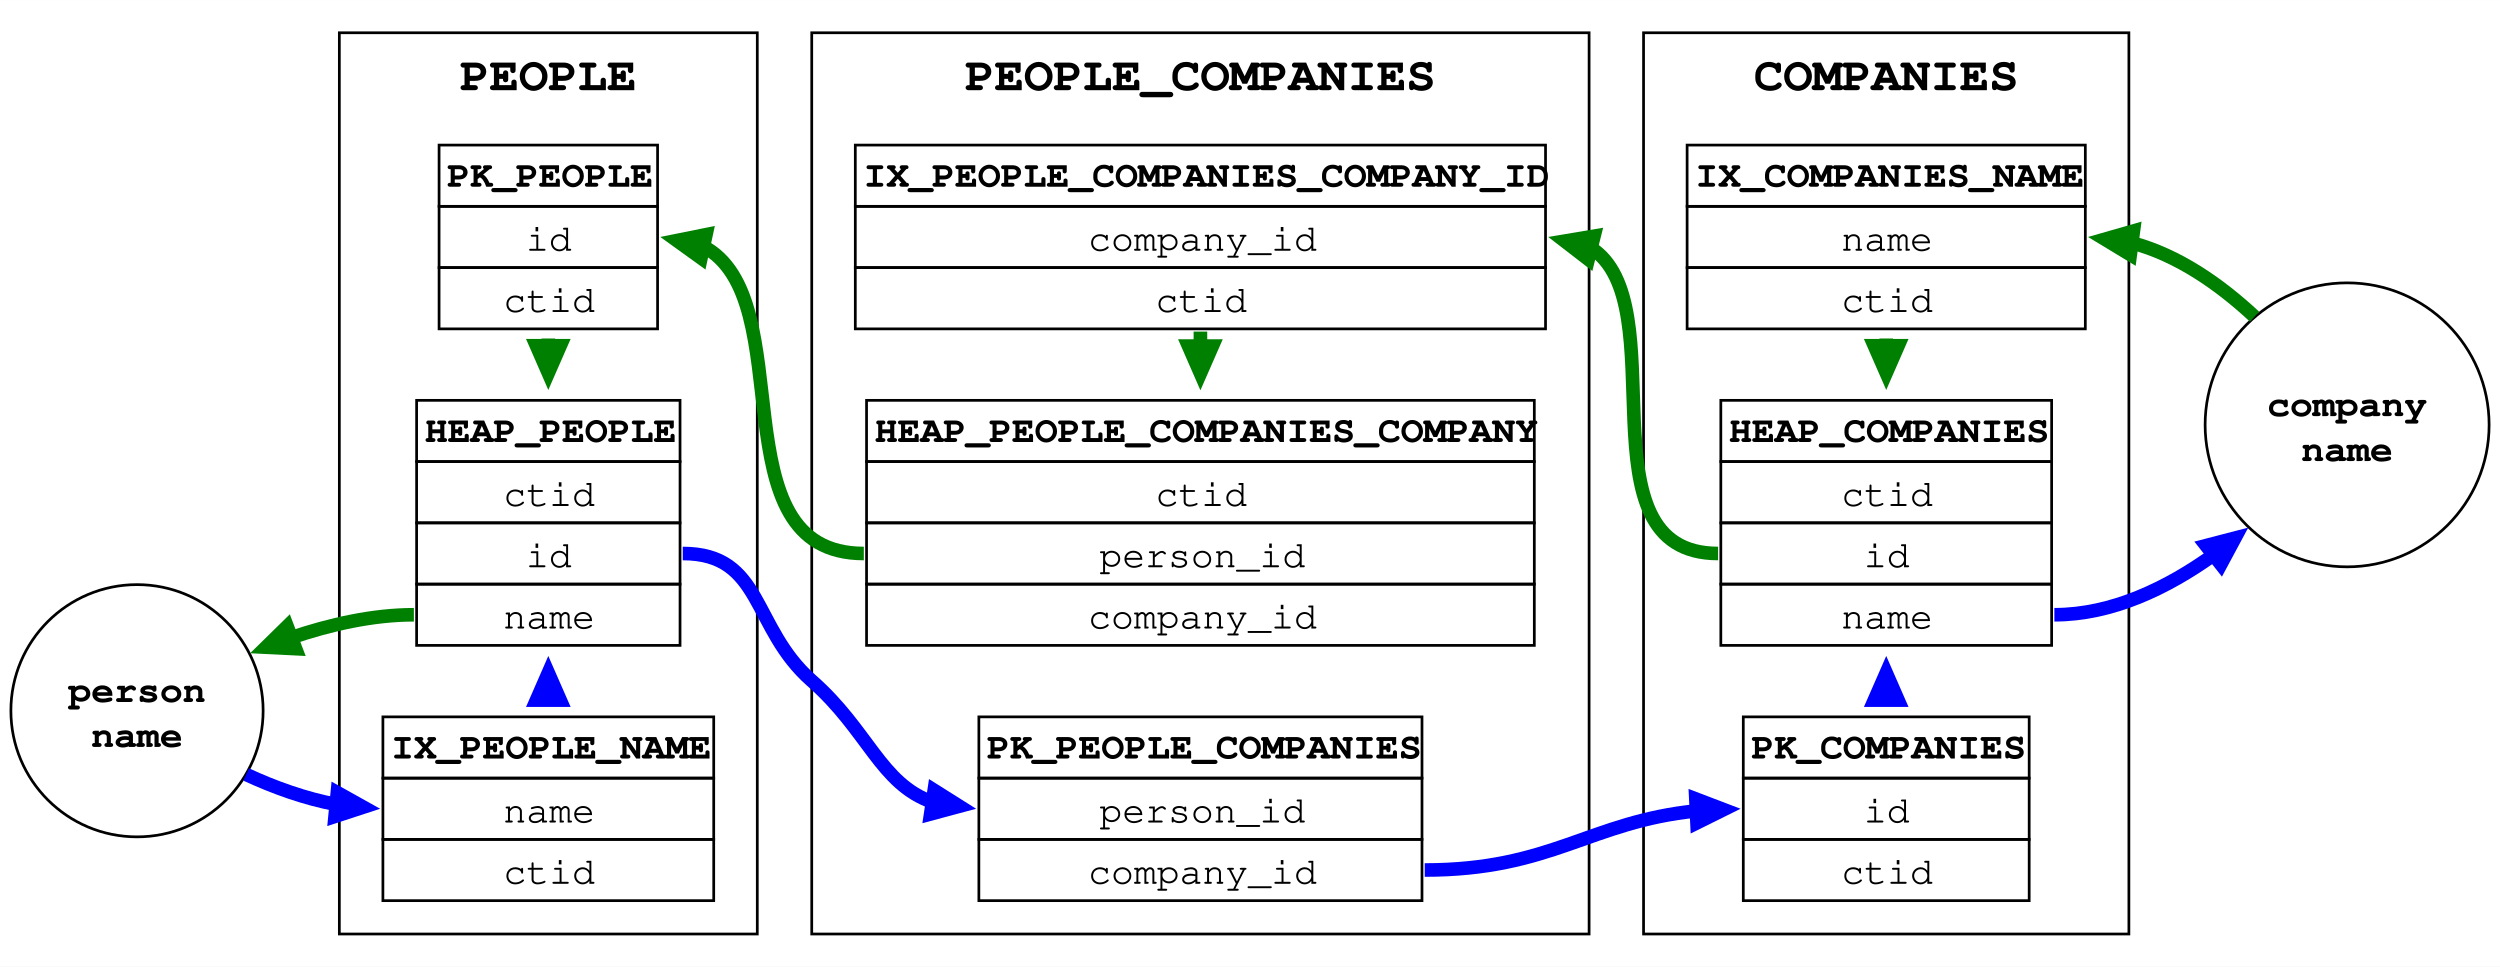
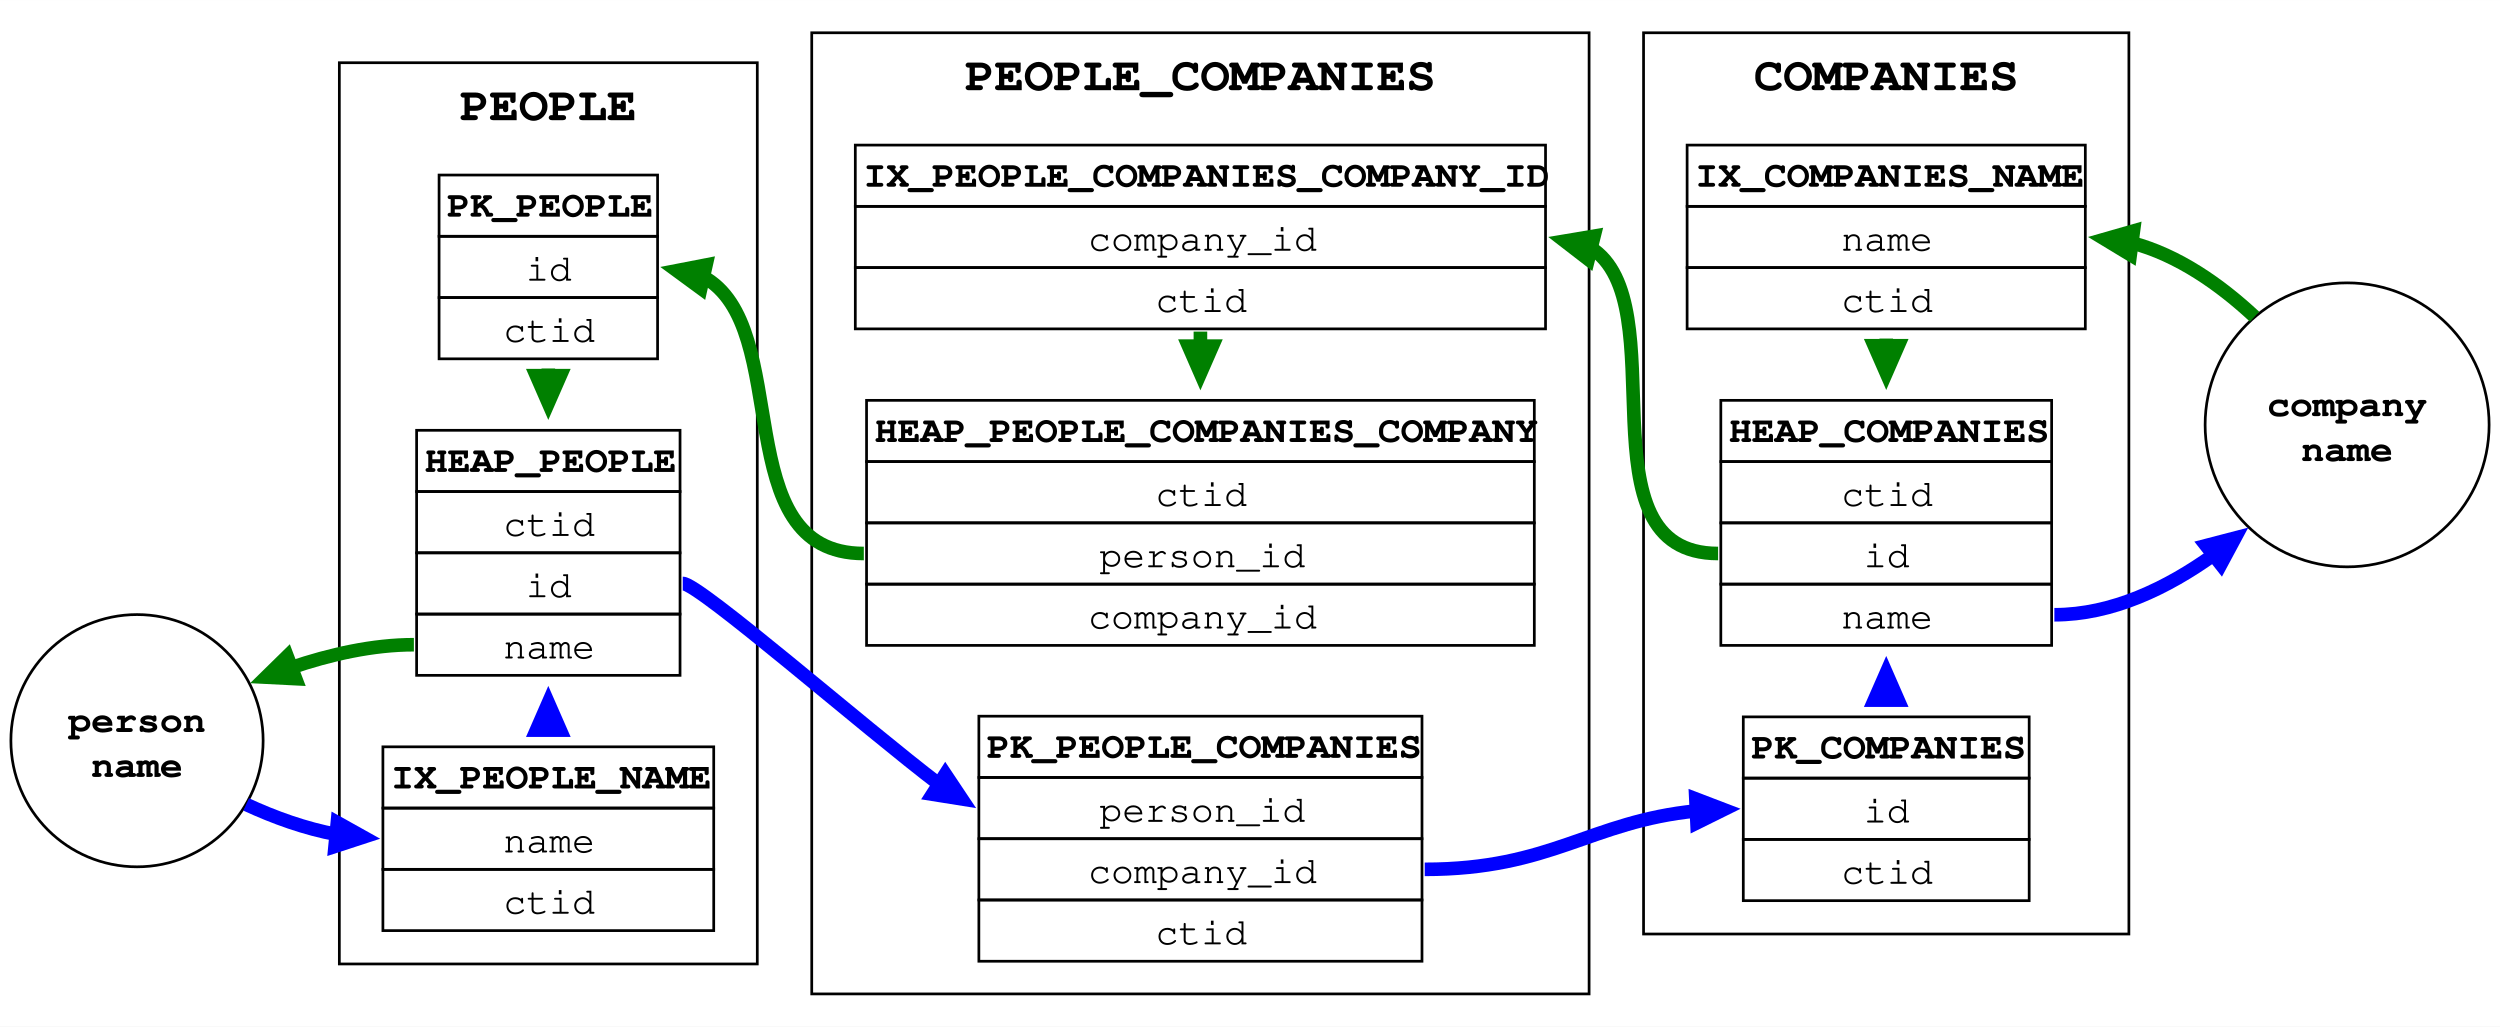
- <svg xmlns="http://www.w3.org/2000/svg" width="918pt" height="355pt" viewBox="0.00 0.00 918.18 355.00">
-   <g id="graph0" class="graph" transform="scale(1 1) rotate(0) translate(4 351)">
-     <polygon fill="white" stroke="none" points="-4,4 -4,-351 914.18,-351 914.18,4 -4,4" />
+ <svg xmlns="http://www.w3.org/2000/svg" width="918pt" height="377pt" viewBox="0.00 0.00 918.18 377.00">
+   <g id="graph0" class="graph" transform="scale(1 1) rotate(0) translate(4 373)">
+     <polygon fill="white" stroke="none" points="-4,4 -4,-373 914.18,-373 914.18,4 -4,4" />
    <g id="clust2" class="cluster">
-       <polygon fill="none" stroke="black" points="294.13,-8 294.13,-339 579.63,-339 579.63,-8 294.13,-8" />
-       <text text-anchor="middle" x="436.88" y="-317.9" font-family="Courier,monospace" font-weight="bold" font-size="18.00">PEOPLE_COMPANIES</text>
+       <polygon fill="none" stroke="black" points="294.13,-8 294.13,-361 579.63,-361 579.63,-8 294.13,-8" />
+       <text text-anchor="middle" x="436.88" y="-339.9" font-family="Courier,monospace" font-weight="bold" font-size="18.00">PEOPLE_COMPANIES</text>
    </g>
    <g id="clust5" class="cluster">
-       <polygon fill="none" stroke="black" points="599.63,-8 599.63,-339 777.88,-339 777.88,-8 599.63,-8" />
-       <text text-anchor="middle" x="688.76" y="-317.9" font-family="Courier,monospace" font-weight="bold" font-size="18.00">COMPANIES</text>
+       <polygon fill="none" stroke="black" points="599.63,-30 599.63,-361 777.88,-361 777.88,-30 599.63,-30" />
+       <text text-anchor="middle" x="688.76" y="-339.9" font-family="Courier,monospace" font-weight="bold" font-size="18.00">COMPANIES</text>
    </g>
    <g id="clust9" class="cluster">
-       <polygon fill="none" stroke="black" points="120.63,-8 120.63,-339 274.13,-339 274.13,-8 120.63,-8" />
-       <text text-anchor="middle" x="197.38" y="-317.9" font-family="Courier,monospace" font-weight="bold" font-size="18.00">PEOPLE</text>
+       <polygon fill="none" stroke="black" points="120.63,-19 120.63,-350 274.13,-350 274.13,-19 120.63,-19" />
+       <text text-anchor="middle" x="197.38" y="-328.9" font-family="Courier,monospace" font-weight="bold" font-size="18.00">PEOPLE</text>
    </g>
    <g id="node1" class="node">
-       <ellipse fill="none" stroke="black" cx="46.32" cy="-90" rx="46.32" ry="46.32" />
-       <text text-anchor="middle" x="46.32" y="-93.2" font-family="Courier,monospace" font-weight="bold" font-size="14.00">person</text>
-       <text text-anchor="middle" x="46.32" y="-76.7" font-family="Courier,monospace" font-weight="bold" font-size="14.00">name</text>
+       <ellipse fill="none" stroke="black" cx="46.32" cy="-101" rx="46.32" ry="46.32" />
+       <text text-anchor="middle" x="46.32" y="-104.2" font-family="Courier,monospace" font-weight="bold" font-size="14.00">person</text>
+       <text text-anchor="middle" x="46.32" y="-87.7" font-family="Courier,monospace" font-weight="bold" font-size="14.00">name</text>
    </g>
    <g id="node10" class="node">
-       <polygon fill="none" stroke="black" points="136.63,-65.25 136.63,-87.75 258.13,-87.75 258.13,-65.25 136.63,-65.25" />
-       <text text-anchor="start" x="139.63" y="-72.45" font-family="Courier,monospace" font-weight="bold" font-size="14.00">IX_PEOPLE_NAME</text>
-       <polygon fill="none" stroke="black" points="136.63,-42.75 136.63,-65.25 258.13,-65.25 258.13,-42.75 136.63,-42.75" />
-       <text text-anchor="start" x="180.88" y="-48.95" font-family="Courier,monospace" font-size="14.00">name</text>
-       <polygon fill="none" stroke="black" points="136.63,-20.25 136.63,-42.75 258.13,-42.75 258.13,-20.25 136.63,-20.25" />
-       <text text-anchor="start" x="180.88" y="-26.45" font-family="Courier,monospace" font-size="14.00">ctid</text>
+       <polygon fill="none" stroke="black" points="136.63,-76.25 136.63,-98.75 258.13,-98.75 258.13,-76.25 136.63,-76.25" />
+       <text text-anchor="start" x="139.63" y="-83.45" font-family="Courier,monospace" font-weight="bold" font-size="14.00">IX_PEOPLE_NAME</text>
+       <polygon fill="none" stroke="black" points="136.63,-53.75 136.63,-76.25 258.13,-76.25 258.13,-53.75 136.63,-53.75" />
+       <text text-anchor="start" x="180.88" y="-59.95" font-family="Courier,monospace" font-size="14.00">name</text>
+       <polygon fill="none" stroke="black" points="136.63,-31.25 136.63,-53.75 258.13,-53.75 258.13,-31.25 136.63,-31.25" />
+       <text text-anchor="start" x="180.88" y="-37.45" font-family="Courier,monospace" font-size="14.00">ctid</text>
    </g>
    <g id="edge9" class="edge">
-       <path fill="none" stroke="blue" stroke-width="5" d="M86.41,-66.59C96.64,-61.86 108.09,-57.69 119.73,-55.54" />
-       <polygon fill="blue" stroke="blue" stroke-width="5" points="119.89,-59.92 129.42,-54.6 119.05,-51.21 119.89,-59.92" />
+       <path fill="none" stroke="blue" stroke-width="5" d="M86.41,-77.59C96.64,-72.86 108.09,-68.69 119.73,-66.54" />
+       <polygon fill="blue" stroke="blue" stroke-width="5" points="119.89,-70.92 129.42,-65.6 119.05,-62.21 119.89,-70.92" />
    </g>
    <g id="node11" class="node">
-       <polygon fill="none" stroke="black" points="149.01,-181.5 149.01,-204 245.76,-204 245.76,-181.5 149.01,-181.5" />
-       <text text-anchor="start" x="152.01" y="-188.7" font-family="Courier,monospace" font-weight="bold" font-size="14.00">HEAP_PEOPLE</text>
-       <polygon fill="none" stroke="black" points="149.01,-159 149.01,-181.5 245.76,-181.5 245.76,-159 149.01,-159" />
-       <text text-anchor="start" x="180.88" y="-165.2" font-family="Courier,monospace" font-size="14.00">ctid</text>
-       <polygon fill="none" stroke="black" points="149.01,-136.5 149.01,-159 245.76,-159 245.76,-136.5 149.01,-136.5" />
-       <text text-anchor="start" x="189.13" y="-142.7" font-family="Courier,monospace" font-size="14.00">id</text>
-       <polygon fill="none" stroke="black" points="149.01,-114 149.01,-136.5 245.76,-136.5 245.76,-114 149.01,-114" />
-       <text text-anchor="start" x="180.88" y="-120.2" font-family="Courier,monospace" font-size="14.00">name</text>
+       <polygon fill="none" stroke="black" points="149.01,-192.5 149.01,-215 245.76,-215 245.76,-192.5 149.01,-192.5" />
+       <text text-anchor="start" x="152.01" y="-199.7" font-family="Courier,monospace" font-weight="bold" font-size="14.00">HEAP_PEOPLE</text>
+       <polygon fill="none" stroke="black" points="149.01,-170 149.01,-192.5 245.76,-192.5 245.76,-170 149.01,-170" />
+       <text text-anchor="start" x="180.88" y="-176.2" font-family="Courier,monospace" font-size="14.00">ctid</text>
+       <polygon fill="none" stroke="black" points="149.01,-147.5 149.01,-170 245.76,-170 245.76,-147.5 149.01,-147.5" />
+       <text text-anchor="start" x="189.13" y="-153.7" font-family="Courier,monospace" font-size="14.00">id</text>
+       <polygon fill="none" stroke="black" points="149.01,-125 149.01,-147.5 245.76,-147.5 245.76,-125 149.01,-125" />
+       <text text-anchor="start" x="180.88" y="-131.2" font-family="Courier,monospace" font-size="14.00">name</text>
    </g>
    <g id="edge19" class="edge">
-       <path fill="none" stroke="green" stroke-width="5" d="M102.84,-116.8C117.22,-121.68 132.91,-125.25 148.01,-125.25" />
-       <polygon fill="green" stroke="green" stroke-width="5" points="104.58,-112.78 93.68,-113.33 101.47,-120.97 104.58,-112.78" />
+       <path fill="none" stroke="green" stroke-width="5" d="M102.84,-127.8C117.22,-132.68 132.91,-136.25 148.01,-136.25" />
+       <polygon fill="green" stroke="green" stroke-width="5" points="104.58,-123.78 93.68,-124.33 101.47,-131.97 104.58,-123.78" />
    </g>
    <g id="node2" class="node">
-       <ellipse fill="none" stroke="black" cx="858.03" cy="-195" rx="52.15" ry="52.15" />
-       <text text-anchor="middle" x="858.03" y="-198.2" font-family="Courier,monospace" font-weight="bold" font-size="14.00">company</text>
-       <text text-anchor="middle" x="858.03" y="-181.7" font-family="Courier,monospace" font-weight="bold" font-size="14.00">name</text>
+       <ellipse fill="none" stroke="black" cx="858.03" cy="-217" rx="52.15" ry="52.15" />
+       <text text-anchor="middle" x="858.03" y="-220.2" font-family="Courier,monospace" font-weight="bold" font-size="14.00">company</text>
+       <text text-anchor="middle" x="858.03" y="-203.7" font-family="Courier,monospace" font-weight="bold" font-size="14.00">name</text>
    </g>
    <g id="node3" class="node">
-       <polygon fill="none" stroke="black" points="355.51,-65.25 355.51,-87.75 518.26,-87.75 518.26,-65.25 355.51,-65.25" />
-       <text text-anchor="start" x="358.51" y="-72.45" font-family="Courier,monospace" font-weight="bold" font-size="14.00">PK_PEOPLE_COMPANIES</text>
-       <polygon fill="none" stroke="black" points="355.51,-42.75 355.51,-65.25 518.26,-65.25 518.26,-42.75 355.51,-42.75" />
-       <text text-anchor="start" x="399.76" y="-48.95" font-family="Courier,monospace" font-size="14.00">person_id</text>
-       <polygon fill="none" stroke="black" points="355.51,-20.25 355.51,-42.75 518.26,-42.75 518.26,-20.25 355.51,-20.25" />
-       <text text-anchor="start" x="395.63" y="-26.45" font-family="Courier,monospace" font-size="14.00">company_id</text>
+       <polygon fill="none" stroke="black" points="355.51,-87.5 355.51,-110 518.26,-110 518.26,-87.5 355.51,-87.5" />
+       <text text-anchor="start" x="358.51" y="-94.7" font-family="Courier,monospace" font-weight="bold" font-size="14.00">PK_PEOPLE_COMPANIES</text>
+       <polygon fill="none" stroke="black" points="355.51,-65 355.51,-87.5 518.26,-87.5 518.26,-65 355.51,-65" />
+       <text text-anchor="start" x="399.76" y="-71.2" font-family="Courier,monospace" font-size="14.00">person_id</text>
+       <polygon fill="none" stroke="black" points="355.51,-42.5 355.51,-65 518.26,-65 518.26,-42.5 355.51,-42.5" />
+       <text text-anchor="start" x="395.63" y="-48.7" font-family="Courier,monospace" font-size="14.00">company_id</text>
+       <polygon fill="none" stroke="black" points="355.51,-20 355.51,-42.5 518.26,-42.5 518.26,-20 355.51,-20" />
+       <text text-anchor="start" x="420.38" y="-26.2" font-family="Courier,monospace" font-size="14.00">ctid</text>
    </g>
    <g id="node4" class="node">
-       <polygon fill="none" stroke="black" points="310.13,-275.25 310.13,-297.75 563.63,-297.75 563.63,-275.25 310.13,-275.25" />
-       <text text-anchor="start" x="313.13" y="-282.45" font-family="Courier,monospace" font-weight="bold" font-size="14.00">IX_PEOPLE_COMPANIES_COMPANY_ID</text>
-       <polygon fill="none" stroke="black" points="310.13,-252.75 310.13,-275.25 563.63,-275.25 563.63,-252.75 310.13,-252.75" />
-       <text text-anchor="start" x="395.63" y="-258.95" font-family="Courier,monospace" font-size="14.00">company_id</text>
-       <polygon fill="none" stroke="black" points="310.13,-230.25 310.13,-252.75 563.63,-252.75 563.63,-230.25 310.13,-230.25" />
-       <text text-anchor="start" x="420.38" y="-236.45" font-family="Courier,monospace" font-size="14.00">ctid</text>
+       <polygon fill="none" stroke="black" points="310.13,-297.25 310.13,-319.75 563.63,-319.75 563.63,-297.25 310.13,-297.25" />
+       <text text-anchor="start" x="313.13" y="-304.45" font-family="Courier,monospace" font-weight="bold" font-size="14.00">IX_PEOPLE_COMPANIES_COMPANY_ID</text>
+       <polygon fill="none" stroke="black" points="310.13,-274.75 310.13,-297.25 563.63,-297.25 563.63,-274.75 310.13,-274.75" />
+       <text text-anchor="start" x="395.63" y="-280.95" font-family="Courier,monospace" font-size="14.00">company_id</text>
+       <polygon fill="none" stroke="black" points="310.13,-252.25 310.13,-274.75 563.63,-274.75 563.63,-252.25 310.13,-252.25" />
+       <text text-anchor="start" x="420.38" y="-258.45" font-family="Courier,monospace" font-size="14.00">ctid</text>
    </g>
    <g id="node6" class="node">
-       <polygon fill="none" stroke="black" points="636.26,-65.25 636.26,-87.75 741.26,-87.75 741.26,-65.25 636.26,-65.25" />
-       <text text-anchor="start" x="639.26" y="-72.45" font-family="Courier,monospace" font-weight="bold" font-size="14.00">PK_COMPANIES</text>
-       <polygon fill="none" stroke="black" points="636.26,-42.75 636.26,-65.25 741.26,-65.25 741.26,-42.75 636.26,-42.75" />
-       <text text-anchor="start" x="680.51" y="-48.95" font-family="Courier,monospace" font-size="14.00">id</text>
-       <polygon fill="none" stroke="black" points="636.26,-20.25 636.26,-42.75 741.26,-42.75 741.26,-20.25 636.26,-20.25" />
-       <text text-anchor="start" x="672.26" y="-26.45" font-family="Courier,monospace" font-size="14.00">ctid</text>
+       <polygon fill="none" stroke="black" points="636.26,-87.25 636.26,-109.75 741.26,-109.75 741.26,-87.25 636.26,-87.25" />
+       <text text-anchor="start" x="639.26" y="-94.45" font-family="Courier,monospace" font-weight="bold" font-size="14.00">PK_COMPANIES</text>
+       <polygon fill="none" stroke="black" points="636.26,-64.75 636.26,-87.25 741.26,-87.25 741.26,-64.75 636.26,-64.75" />
+       <text text-anchor="start" x="680.51" y="-70.95" font-family="Courier,monospace" font-size="14.00">id</text>
+       <polygon fill="none" stroke="black" points="636.26,-42.25 636.26,-64.75 741.26,-64.75 741.26,-42.25 636.26,-42.25" />
+       <text text-anchor="start" x="672.26" y="-48.45" font-family="Courier,monospace" font-size="14.00">ctid</text>
    </g>
    <g id="edge12" class="edge">
-       <path fill="none" stroke="blue" stroke-width="5" d="M519.26,-31.5C565.93,-31.5 579.78,-49.27 619.15,-53.23" />
-       <polygon fill="blue" stroke="blue" stroke-width="5" points="618.83,-57.59 629.03,-53.7 619.25,-48.85 618.83,-57.59" />
+       <path fill="none" stroke="blue" stroke-width="5" d="M519.26,-53.75C565.91,-53.75 579.8,-71.32 619.15,-75.23" />
+       <polygon fill="blue" stroke="blue" stroke-width="5" points="618.83,-79.6 629.03,-75.7 619.24,-70.86 618.83,-79.6" />
    </g>
    <g id="node7" class="node">
-       <polygon fill="none" stroke="black" points="615.63,-275.25 615.63,-297.75 761.88,-297.75 761.88,-275.25 615.63,-275.25" />
-       <text text-anchor="start" x="618.63" y="-282.45" font-family="Courier,monospace" font-weight="bold" font-size="14.00">IX_COMPANIES_NAME</text>
-       <polygon fill="none" stroke="black" points="615.63,-252.75 615.63,-275.25 761.88,-275.25 761.88,-252.75 615.63,-252.75" />
-       <text text-anchor="start" x="672.26" y="-258.95" font-family="Courier,monospace" font-size="14.00">name</text>
-       <polygon fill="none" stroke="black" points="615.63,-230.25 615.63,-252.75 761.88,-252.75 761.88,-230.25 615.63,-230.25" />
-       <text text-anchor="start" x="672.26" y="-236.45" font-family="Courier,monospace" font-size="14.00">ctid</text>
+       <polygon fill="none" stroke="black" points="615.63,-297.25 615.63,-319.75 761.88,-319.75 761.88,-297.25 615.63,-297.25" />
+       <text text-anchor="start" x="618.63" y="-304.45" font-family="Courier,monospace" font-weight="bold" font-size="14.00">IX_COMPANIES_NAME</text>
+       <polygon fill="none" stroke="black" points="615.63,-274.75 615.63,-297.25 761.88,-297.25 761.88,-274.75 615.63,-274.75" />
+       <text text-anchor="start" x="672.26" y="-280.95" font-family="Courier,monospace" font-size="14.00">name</text>
+       <polygon fill="none" stroke="black" points="615.63,-252.25 615.63,-274.75 761.88,-274.75 761.88,-252.25 615.63,-252.25" />
+       <text text-anchor="start" x="672.26" y="-258.45" font-family="Courier,monospace" font-size="14.00">ctid</text>
    </g>
    <g id="node8" class="node">
-       <polygon fill="none" stroke="black" points="628.01,-181.5 628.01,-204 749.51,-204 749.51,-181.5 628.01,-181.5" />
-       <text text-anchor="start" x="631.01" y="-188.7" font-family="Courier,monospace" font-weight="bold" font-size="14.00">HEAP_COMPANIES</text>
-       <polygon fill="none" stroke="black" points="628.01,-159 628.01,-181.5 749.51,-181.5 749.51,-159 628.01,-159" />
-       <text text-anchor="start" x="672.26" y="-165.2" font-family="Courier,monospace" font-size="14.00">ctid</text>
-       <polygon fill="none" stroke="black" points="628.01,-136.5 628.01,-159 749.51,-159 749.51,-136.5 628.01,-136.5" />
-       <text text-anchor="start" x="680.51" y="-142.7" font-family="Courier,monospace" font-size="14.00">id</text>
-       <polygon fill="none" stroke="black" points="628.01,-114 628.01,-136.5 749.51,-136.5 749.51,-114 628.01,-114" />
-       <text text-anchor="start" x="672.26" y="-120.2" font-family="Courier,monospace" font-size="14.00">name</text>
+       <polygon fill="none" stroke="black" points="628.01,-203.5 628.01,-226 749.51,-226 749.51,-203.5 628.01,-203.5" />
+       <text text-anchor="start" x="631.01" y="-210.7" font-family="Courier,monospace" font-weight="bold" font-size="14.00">HEAP_COMPANIES</text>
+       <polygon fill="none" stroke="black" points="628.01,-181 628.01,-203.5 749.51,-203.5 749.51,-181 628.01,-181" />
+       <text text-anchor="start" x="672.26" y="-187.2" font-family="Courier,monospace" font-size="14.00">ctid</text>
+       <polygon fill="none" stroke="black" points="628.01,-158.5 628.01,-181 749.51,-181 749.51,-158.5 628.01,-158.5" />
+       <text text-anchor="start" x="680.51" y="-164.7" font-family="Courier,monospace" font-size="14.00">id</text>
+       <polygon fill="none" stroke="black" points="628.01,-136 628.01,-158.5 749.51,-158.5 749.51,-136 628.01,-136" />
+       <text text-anchor="start" x="672.26" y="-142.2" font-family="Courier,monospace" font-size="14.00">name</text>
    </g>
    <g id="edge16" class="edge">
-       <path fill="none" stroke="green" stroke-width="5" d="M580.09,-260.13C612.62,-239.96 574.78,-147.75 627.01,-147.75" />
-       <polygon fill="green" stroke="green" stroke-width="5" points="579.32,-255.82 570.68,-262.49 581.44,-264.3 579.32,-255.82" />
+       <path fill="none" stroke="green" stroke-width="5" d="M580.09,-282.13C612.62,-261.96 574.78,-169.75 627.01,-169.75" />
+       <polygon fill="green" stroke="green" stroke-width="5" points="579.32,-277.82 570.68,-284.49 581.44,-286.3 579.32,-277.82" />
    </g>
    <g id="node5" class="node">
-       <polygon fill="none" stroke="black" points="314.26,-181.5 314.26,-204 559.51,-204 559.51,-181.5 314.26,-181.5" />
-       <text text-anchor="start" x="317.26" y="-188.7" font-family="Courier,monospace" font-weight="bold" font-size="14.00">HEAP_PEOPLE_COMPANIES_COMPANY</text>
-       <polygon fill="none" stroke="black" points="314.26,-159 314.26,-181.5 559.51,-181.5 559.51,-159 314.26,-159" />
-       <text text-anchor="start" x="420.38" y="-165.2" font-family="Courier,monospace" font-size="14.00">ctid</text>
-       <polygon fill="none" stroke="black" points="314.26,-136.5 314.26,-159 559.51,-159 559.51,-136.5 314.26,-136.5" />
-       <text text-anchor="start" x="399.76" y="-142.7" font-family="Courier,monospace" font-size="14.00">person_id</text>
-       <polygon fill="none" stroke="black" points="314.26,-114 314.26,-136.5 559.51,-136.5 559.51,-114 314.26,-114" />
-       <text text-anchor="start" x="395.63" y="-120.2" font-family="Courier,monospace" font-size="14.00">company_id</text>
+       <polygon fill="none" stroke="black" points="314.26,-203.5 314.26,-226 559.51,-226 559.51,-203.5 314.26,-203.5" />
+       <text text-anchor="start" x="317.26" y="-210.7" font-family="Courier,monospace" font-weight="bold" font-size="14.00">HEAP_PEOPLE_COMPANIES_COMPANY</text>
+       <polygon fill="none" stroke="black" points="314.26,-181 314.26,-203.5 559.51,-203.5 559.51,-181 314.26,-181" />
+       <text text-anchor="start" x="420.38" y="-187.2" font-family="Courier,monospace" font-size="14.00">ctid</text>
+       <polygon fill="none" stroke="black" points="314.26,-158.5 314.26,-181 559.51,-181 559.51,-158.5 314.26,-158.5" />
+       <text text-anchor="start" x="399.76" y="-164.7" font-family="Courier,monospace" font-size="14.00">person_id</text>
+       <polygon fill="none" stroke="black" points="314.26,-136 314.26,-158.5 559.51,-158.5 559.51,-136 314.26,-136" />
+       <text text-anchor="start" x="395.63" y="-142.2" font-family="Courier,monospace" font-size="14.00">company_id</text>
    </g>
    <g id="edge2" class="edge">
-       <path fill="none" stroke="green" stroke-width="5" d="M436.88,-229.25C436.88,-225.87 436.88,-222.4 436.88,-218.9" />
-       <polygon fill="green" stroke="green" stroke-width="5" points="441.26,-223.92 436.88,-213.92 432.51,-223.92 441.26,-223.92" />
+       <path fill="none" stroke="green" stroke-width="5" d="M436.88,-251.25C436.88,-247.87 436.88,-244.4 436.88,-240.9" />
+       <polygon fill="green" stroke="green" stroke-width="5" points="441.26,-245.92 436.88,-235.92 432.51,-245.92 441.26,-245.92" />
    </g>
    <g id="edge4" class="edge">
-       <path fill="none" stroke="blue" stroke-width="5" d="M688.76,-91.73C688.76,-92.5 688.76,-93.27 688.76,-94.03" />
-       <polygon fill="blue" stroke="blue" stroke-width="5" points="684.38,-93.89 688.76,-103.89 693.13,-93.89 684.38,-93.89" />
+       <path fill="none" stroke="blue" stroke-width="5" d="M688.76,-113.73C688.76,-114.5 688.76,-115.27 688.76,-116.03" />
+       <polygon fill="blue" stroke="blue" stroke-width="5" points="684.38,-115.89 688.76,-125.89 693.13,-115.89 684.38,-115.89" />
    </g>
    <g id="edge14" class="edge">
-       <path fill="none" stroke="green" stroke-width="5" d="M778.91,-261.87C795.93,-257.4 811.41,-246.48 824.02,-234.74" />
-       <polygon fill="green" stroke="green" stroke-width="5" points="778.4,-257.52 769.06,-263.18 779.55,-266.19 778.4,-257.52" />
+       <path fill="none" stroke="green" stroke-width="5" d="M778.91,-283.87C795.93,-279.4 811.41,-268.48 824.02,-256.74" />
+       <polygon fill="green" stroke="green" stroke-width="5" points="778.4,-279.52 769.06,-285.18 779.55,-288.19 778.4,-279.52" />
    </g>
    <g id="edge5" class="edge">
-       <path fill="none" stroke="green" stroke-width="5" d="M688.76,-226.69C688.76,-225.8 688.76,-224.92 688.76,-224.03" />
-       <polygon fill="green" stroke="green" stroke-width="5" points="693.13,-224.05 688.76,-214.05 684.38,-224.05 693.13,-224.05" />
+       <path fill="none" stroke="green" stroke-width="5" d="M688.76,-248.69C688.76,-247.8 688.76,-246.92 688.76,-246.03" />
+       <polygon fill="green" stroke="green" stroke-width="5" points="693.13,-246.05 688.76,-236.05 684.38,-246.05 693.13,-246.05" />
    </g>
    <g id="edge13" class="edge">
-       <path fill="none" stroke="blue" stroke-width="5" d="M750.51,-125.25C771.72,-125.25 791.99,-135.05 809.05,-147.3" />
-       <polygon fill="blue" stroke="blue" stroke-width="5" points="806.25,-150.66 816.82,-153.41 811.66,-143.79 806.25,-150.66" />
+       <path fill="none" stroke="blue" stroke-width="5" d="M750.51,-147.25C771.72,-147.25 791.99,-157.05 809.05,-169.3" />
+       <polygon fill="blue" stroke="blue" stroke-width="5" points="806.25,-172.66 816.82,-175.41 811.66,-165.79 806.25,-172.66" />
    </g>
    <g id="node9" class="node">
-       <polygon fill="none" stroke="black" points="157.26,-275.25 157.26,-297.75 237.51,-297.75 237.51,-275.25 157.26,-275.25" />
-       <text text-anchor="start" x="160.26" y="-282.45" font-family="Courier,monospace" font-weight="bold" font-size="14.00">PK_PEOPLE</text>
-       <polygon fill="none" stroke="black" points="157.26,-252.75 157.26,-275.25 237.51,-275.25 237.51,-252.75 157.26,-252.75" />
-       <text text-anchor="start" x="189.13" y="-258.95" font-family="Courier,monospace" font-size="14.00">id</text>
-       <polygon fill="none" stroke="black" points="157.26,-230.25 157.26,-252.75 237.51,-252.75 237.51,-230.25 157.26,-230.25" />
-       <text text-anchor="start" x="180.88" y="-236.45" font-family="Courier,monospace" font-size="14.00">ctid</text>
+       <polygon fill="none" stroke="black" points="157.26,-286.25 157.26,-308.75 237.51,-308.75 237.51,-286.25 157.26,-286.25" />
+       <text text-anchor="start" x="160.26" y="-293.45" font-family="Courier,monospace" font-weight="bold" font-size="14.00">PK_PEOPLE</text>
+       <polygon fill="none" stroke="black" points="157.26,-263.75 157.26,-286.25 237.51,-286.25 237.51,-263.75 157.26,-263.75" />
+       <text text-anchor="start" x="189.13" y="-269.95" font-family="Courier,monospace" font-size="14.00">id</text>
+       <polygon fill="none" stroke="black" points="157.26,-241.25 157.26,-263.75 237.51,-263.75 237.51,-241.25 157.26,-241.25" />
+       <text text-anchor="start" x="180.88" y="-247.45" font-family="Courier,monospace" font-size="14.00">ctid</text>
    </g>
    <g id="edge18" class="edge">
-       <path fill="none" stroke="green" stroke-width="5" d="M254.06,-260.65C291.29,-241.59 258.07,-147.75 313.26,-147.75" />
-       <polygon fill="green" stroke="green" stroke-width="5" points="253.46,-256.3 244.6,-262.69 255.3,-264.85 253.46,-256.3" />
+       <path fill="none" stroke="green" stroke-width="5" d="M254.09,-271.5C288.3,-253.24 262.16,-169.75 313.26,-169.75" />
+       <polygon fill="green" stroke="green" stroke-width="5" points="253.39,-267.17 244.59,-273.63 255.31,-275.71 253.39,-267.17" />
    </g>
    <g id="edge8" class="edge">
-       <path fill="none" stroke="green" stroke-width="5" d="M197.38,-226.69C197.38,-225.8 197.38,-224.92 197.38,-224.03" />
-       <polygon fill="green" stroke="green" stroke-width="5" points="201.76,-224.05 197.38,-214.05 193.01,-224.05 201.76,-224.05" />
+       <path fill="none" stroke="green" stroke-width="5" d="M197.38,-237.69C197.38,-236.8 197.38,-235.92 197.38,-235.03" />
+       <polygon fill="green" stroke="green" stroke-width="5" points="201.76,-235.05 197.38,-225.05 193.01,-235.05 201.76,-235.05" />
    </g>
    <g id="edge7" class="edge">
-       <path fill="none" stroke="blue" stroke-width="5" d="M197.38,-91.73C197.38,-92.5 197.38,-93.27 197.38,-94.03" />
-       <polygon fill="blue" stroke="blue" stroke-width="5" points="193.01,-93.89 197.38,-103.89 201.76,-93.89 193.01,-93.89" />
+       <path fill="none" stroke="blue" stroke-width="5" d="M197.38,-102.73C197.38,-103.5 197.38,-104.27 197.38,-105.03" />
+       <polygon fill="blue" stroke="blue" stroke-width="5" points="193.01,-104.89 197.38,-114.89 201.76,-104.89 193.01,-104.89" />
    </g>
    <g id="edge11" class="edge">
-       <path fill="none" stroke="blue" stroke-width="5" d="M246.76,-147.75C276.34,-147.75 271.89,-120.51 294.13,-101 314.9,-82.78 319.33,-63.14 338.5,-56.42" />
-       <polygon fill="blue" stroke="blue" stroke-width="5" points="339.1,-60.75 348.34,-54.93 337.8,-52.1 339.1,-60.75" />
+       <path fill="none" stroke="blue" stroke-width="5" d="M246.76,-158.75C252.79,-158.75 313.42,-105.85 341.21,-84.77" />
+       <polygon fill="blue" stroke="blue" stroke-width="5" points="343.19,-88.69 349.25,-79.61 338.47,-81.33 343.19,-88.69" />
    </g>
  </g>
</svg>
